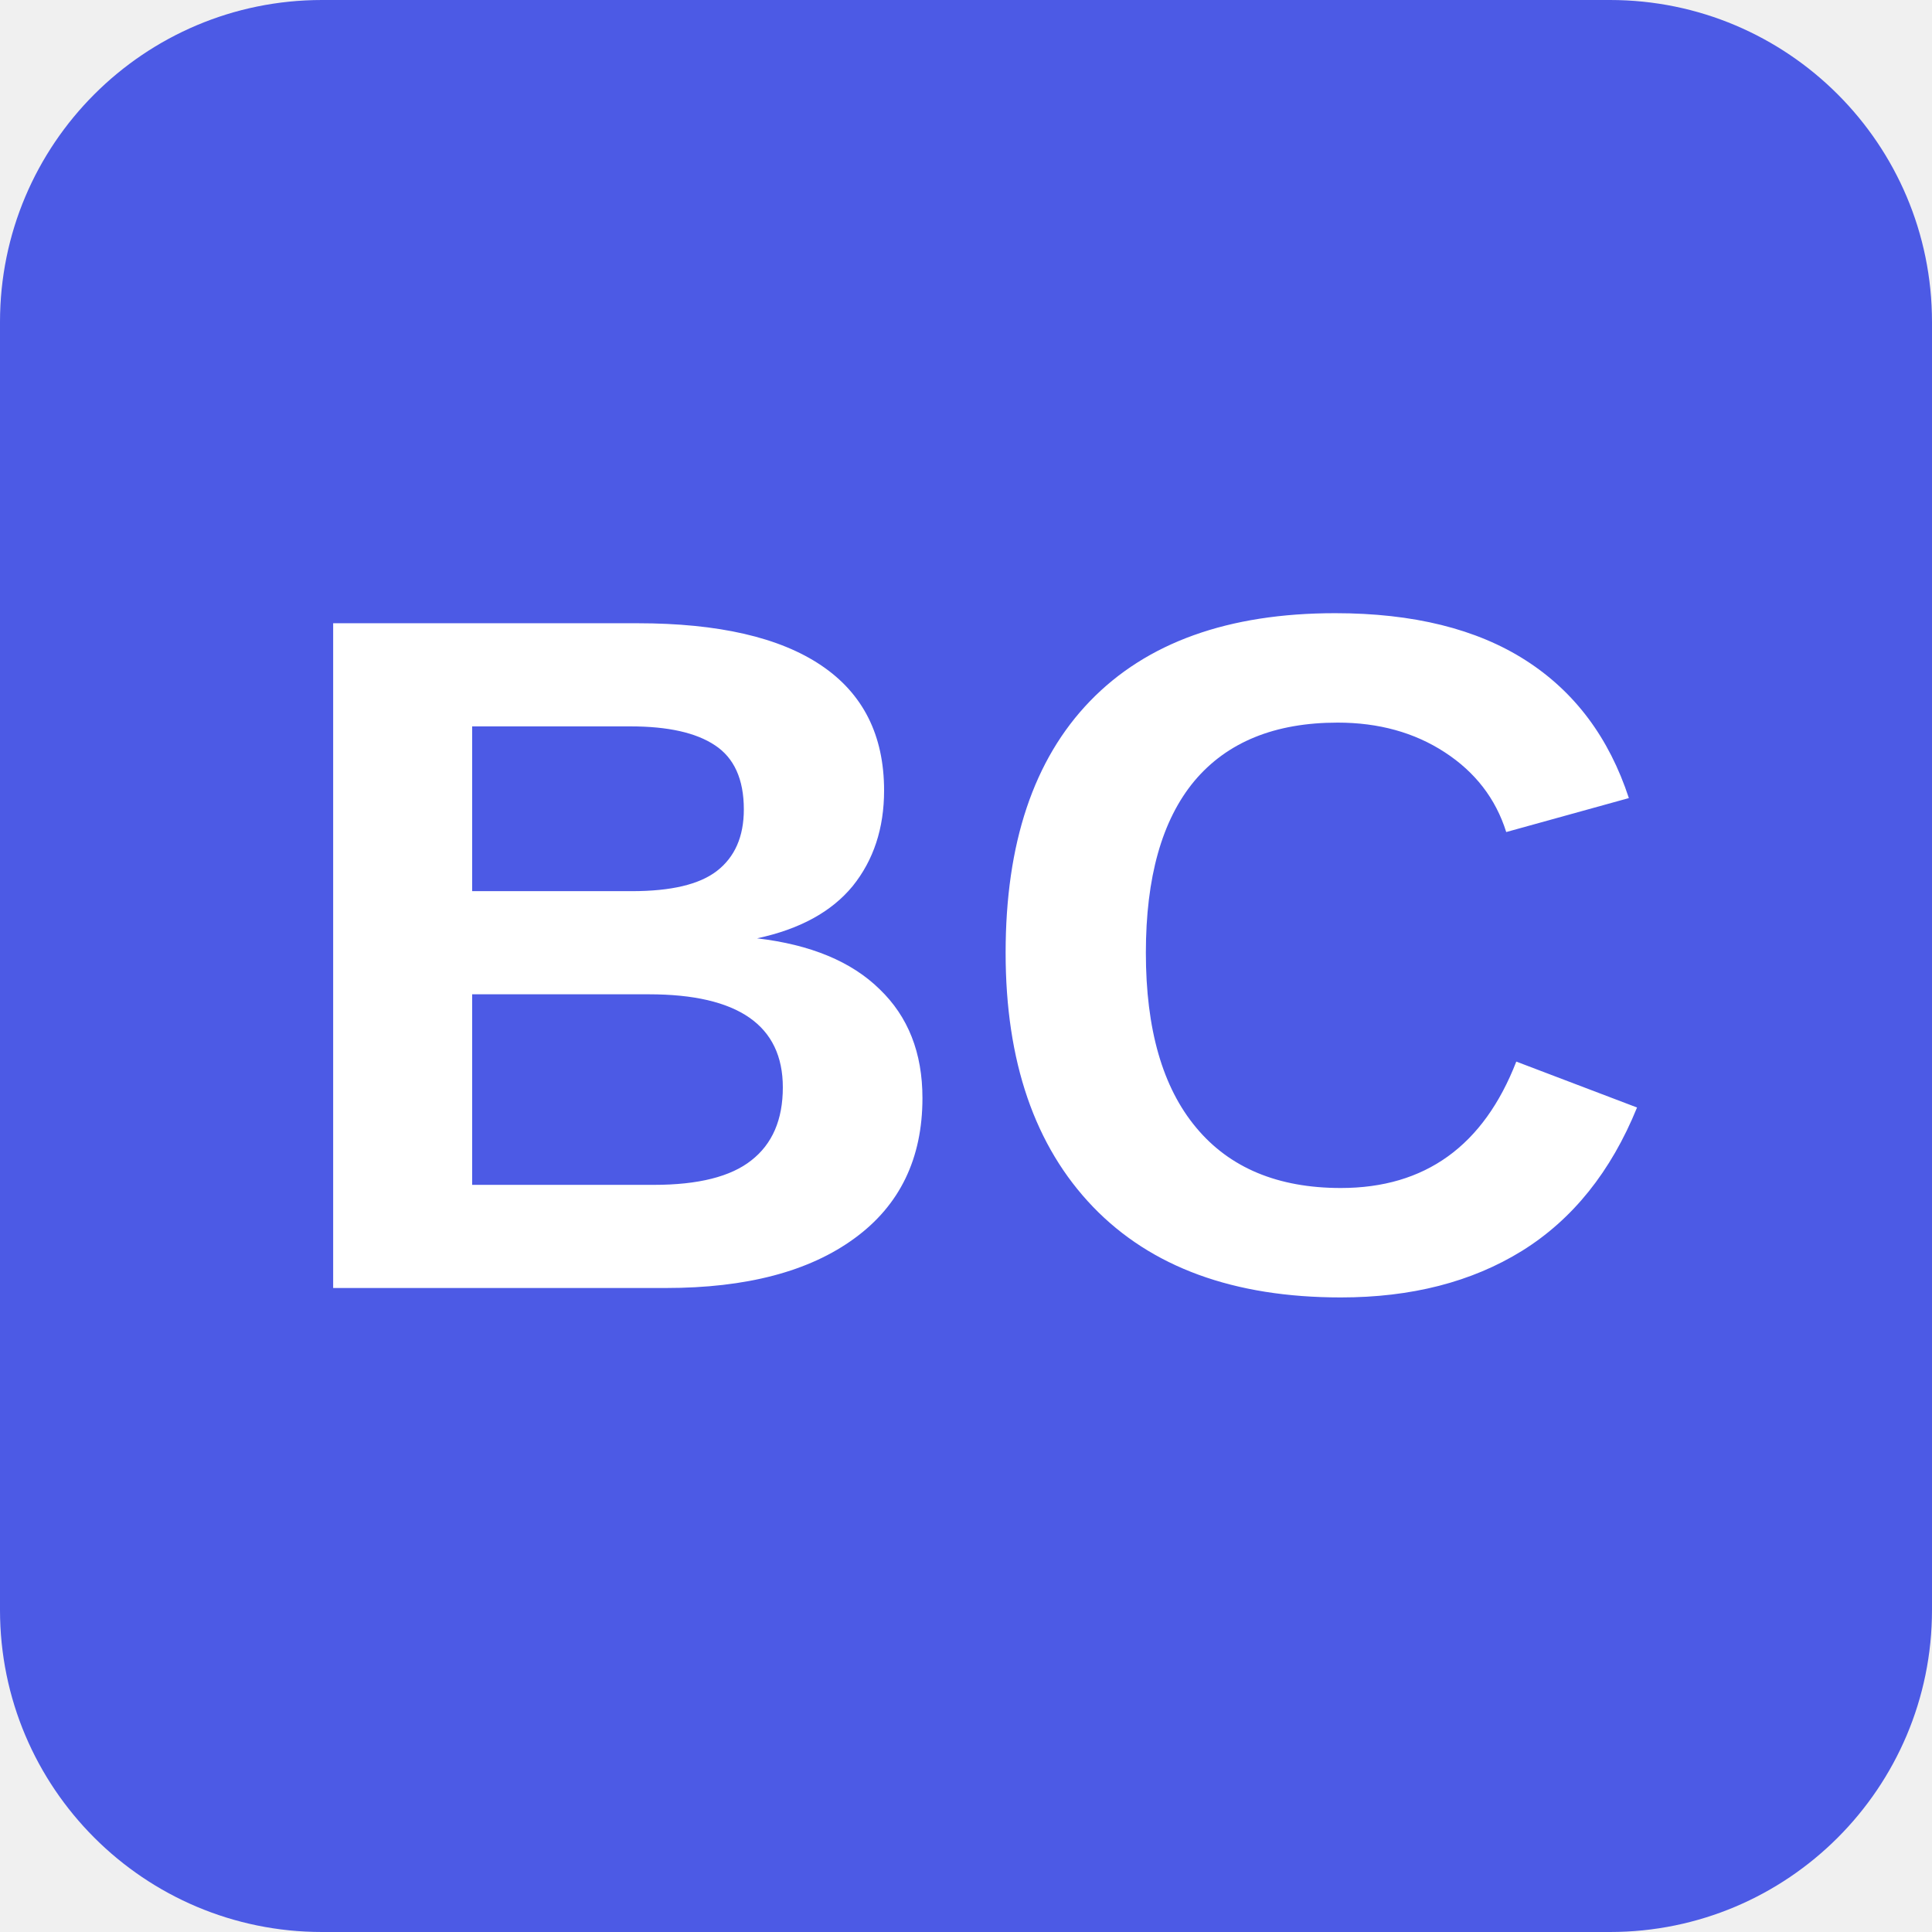
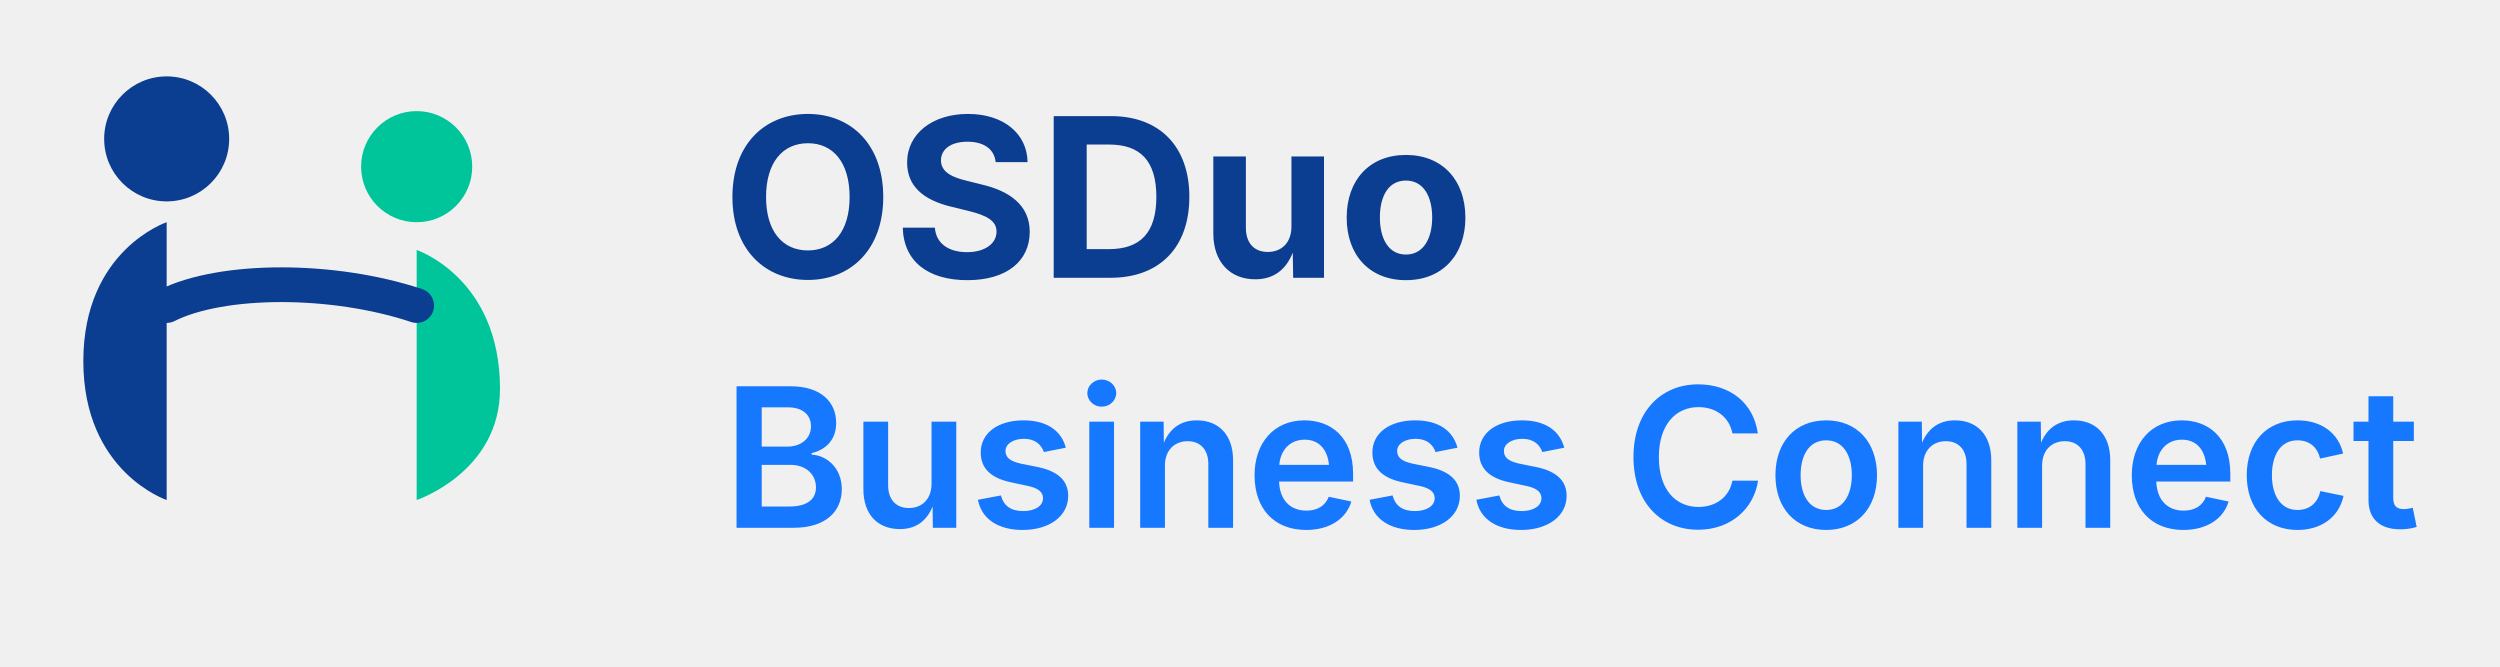
- <svg xmlns="http://www.w3.org/2000/svg" viewBox="0 0 48 48" width="48" height="48">
-   <rect width="48" height="48" rx="8" fill="#4C5AE5" />
-   <text x="24" y="32" font-family="Arial, sans-serif" font-size="24" font-weight="bold" fill="white" text-anchor="middle">BC</text>
+ <svg xmlns="http://www.w3.org/2000/svg" viewBox="0 0 180 48" width="180" height="48">
+   <defs>
+     <linearGradient id="bcGrad" x1="0%" y1="0%" x2="100%" y2="100%">
+       <stop offset="0%" stop-color="#0B3D91" />
+       <stop offset="100%" stop-color="#00C49A" />
+     </linearGradient>
+   </defs>
+   <g transform="translate(2, 4)">
+     <circle cx="10" cy="6" r="4.5" fill="#0B3D91" />
+     <path d="M10 12 C10 12 4 14 4 22 C4 30 10 32 10 32 L10 12Z" fill="#0B3D91" />
+     <circle cx="28" cy="8" r="4" fill="#00C49A" />
+     <path d="M28 14 C28 14 34 16 34 24 C34 30 28 32 28 32 L28 14Z" fill="#00C49A" />
+     <path d="M10 18 C14 16 22 16 28 18" stroke="#0B3D91" stroke-width="2.5" fill="none" stroke-linecap="round" />
+   </g>
+   <text x="52" y="20" font-family="Inter, -apple-system, BlinkMacSystemFont, sans-serif" font-size="16" font-weight="700" fill="#0B3D91">OSDuo</text>
+   <text x="52" y="38" font-family="Inter, -apple-system, BlinkMacSystemFont, sans-serif" font-size="14" font-weight="600" fill="#1677FF">Business Connect</text>
</svg>
